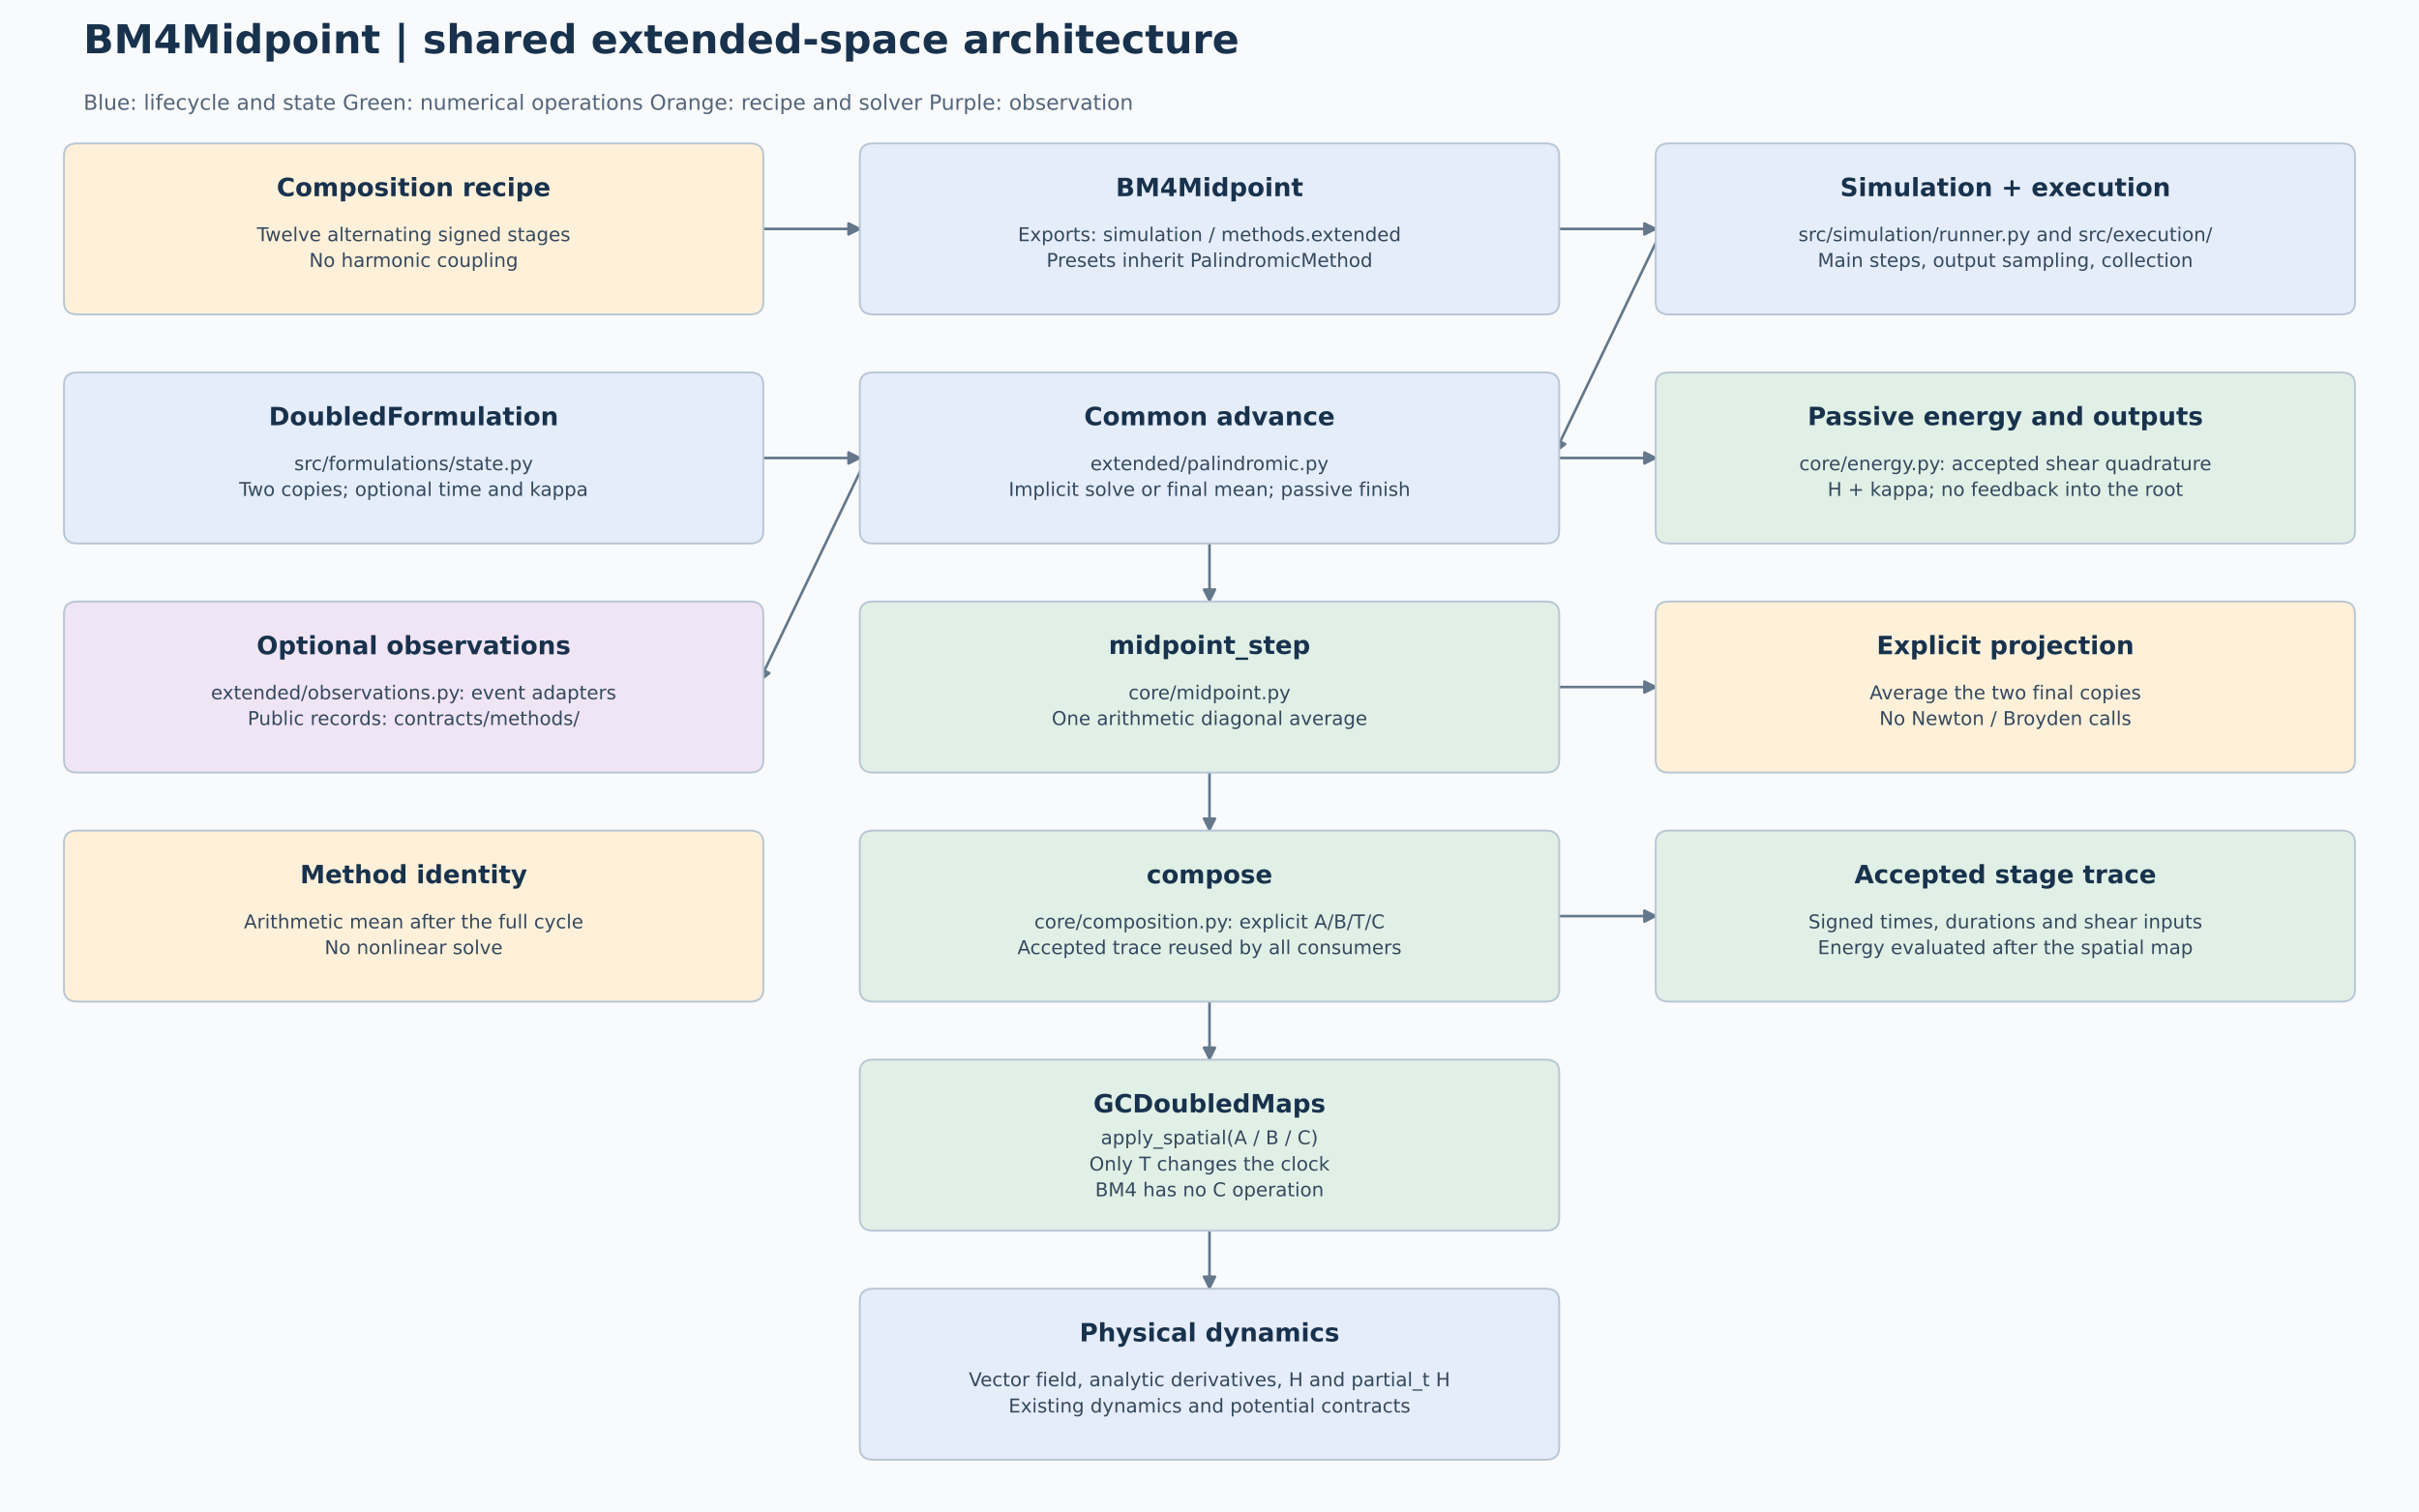
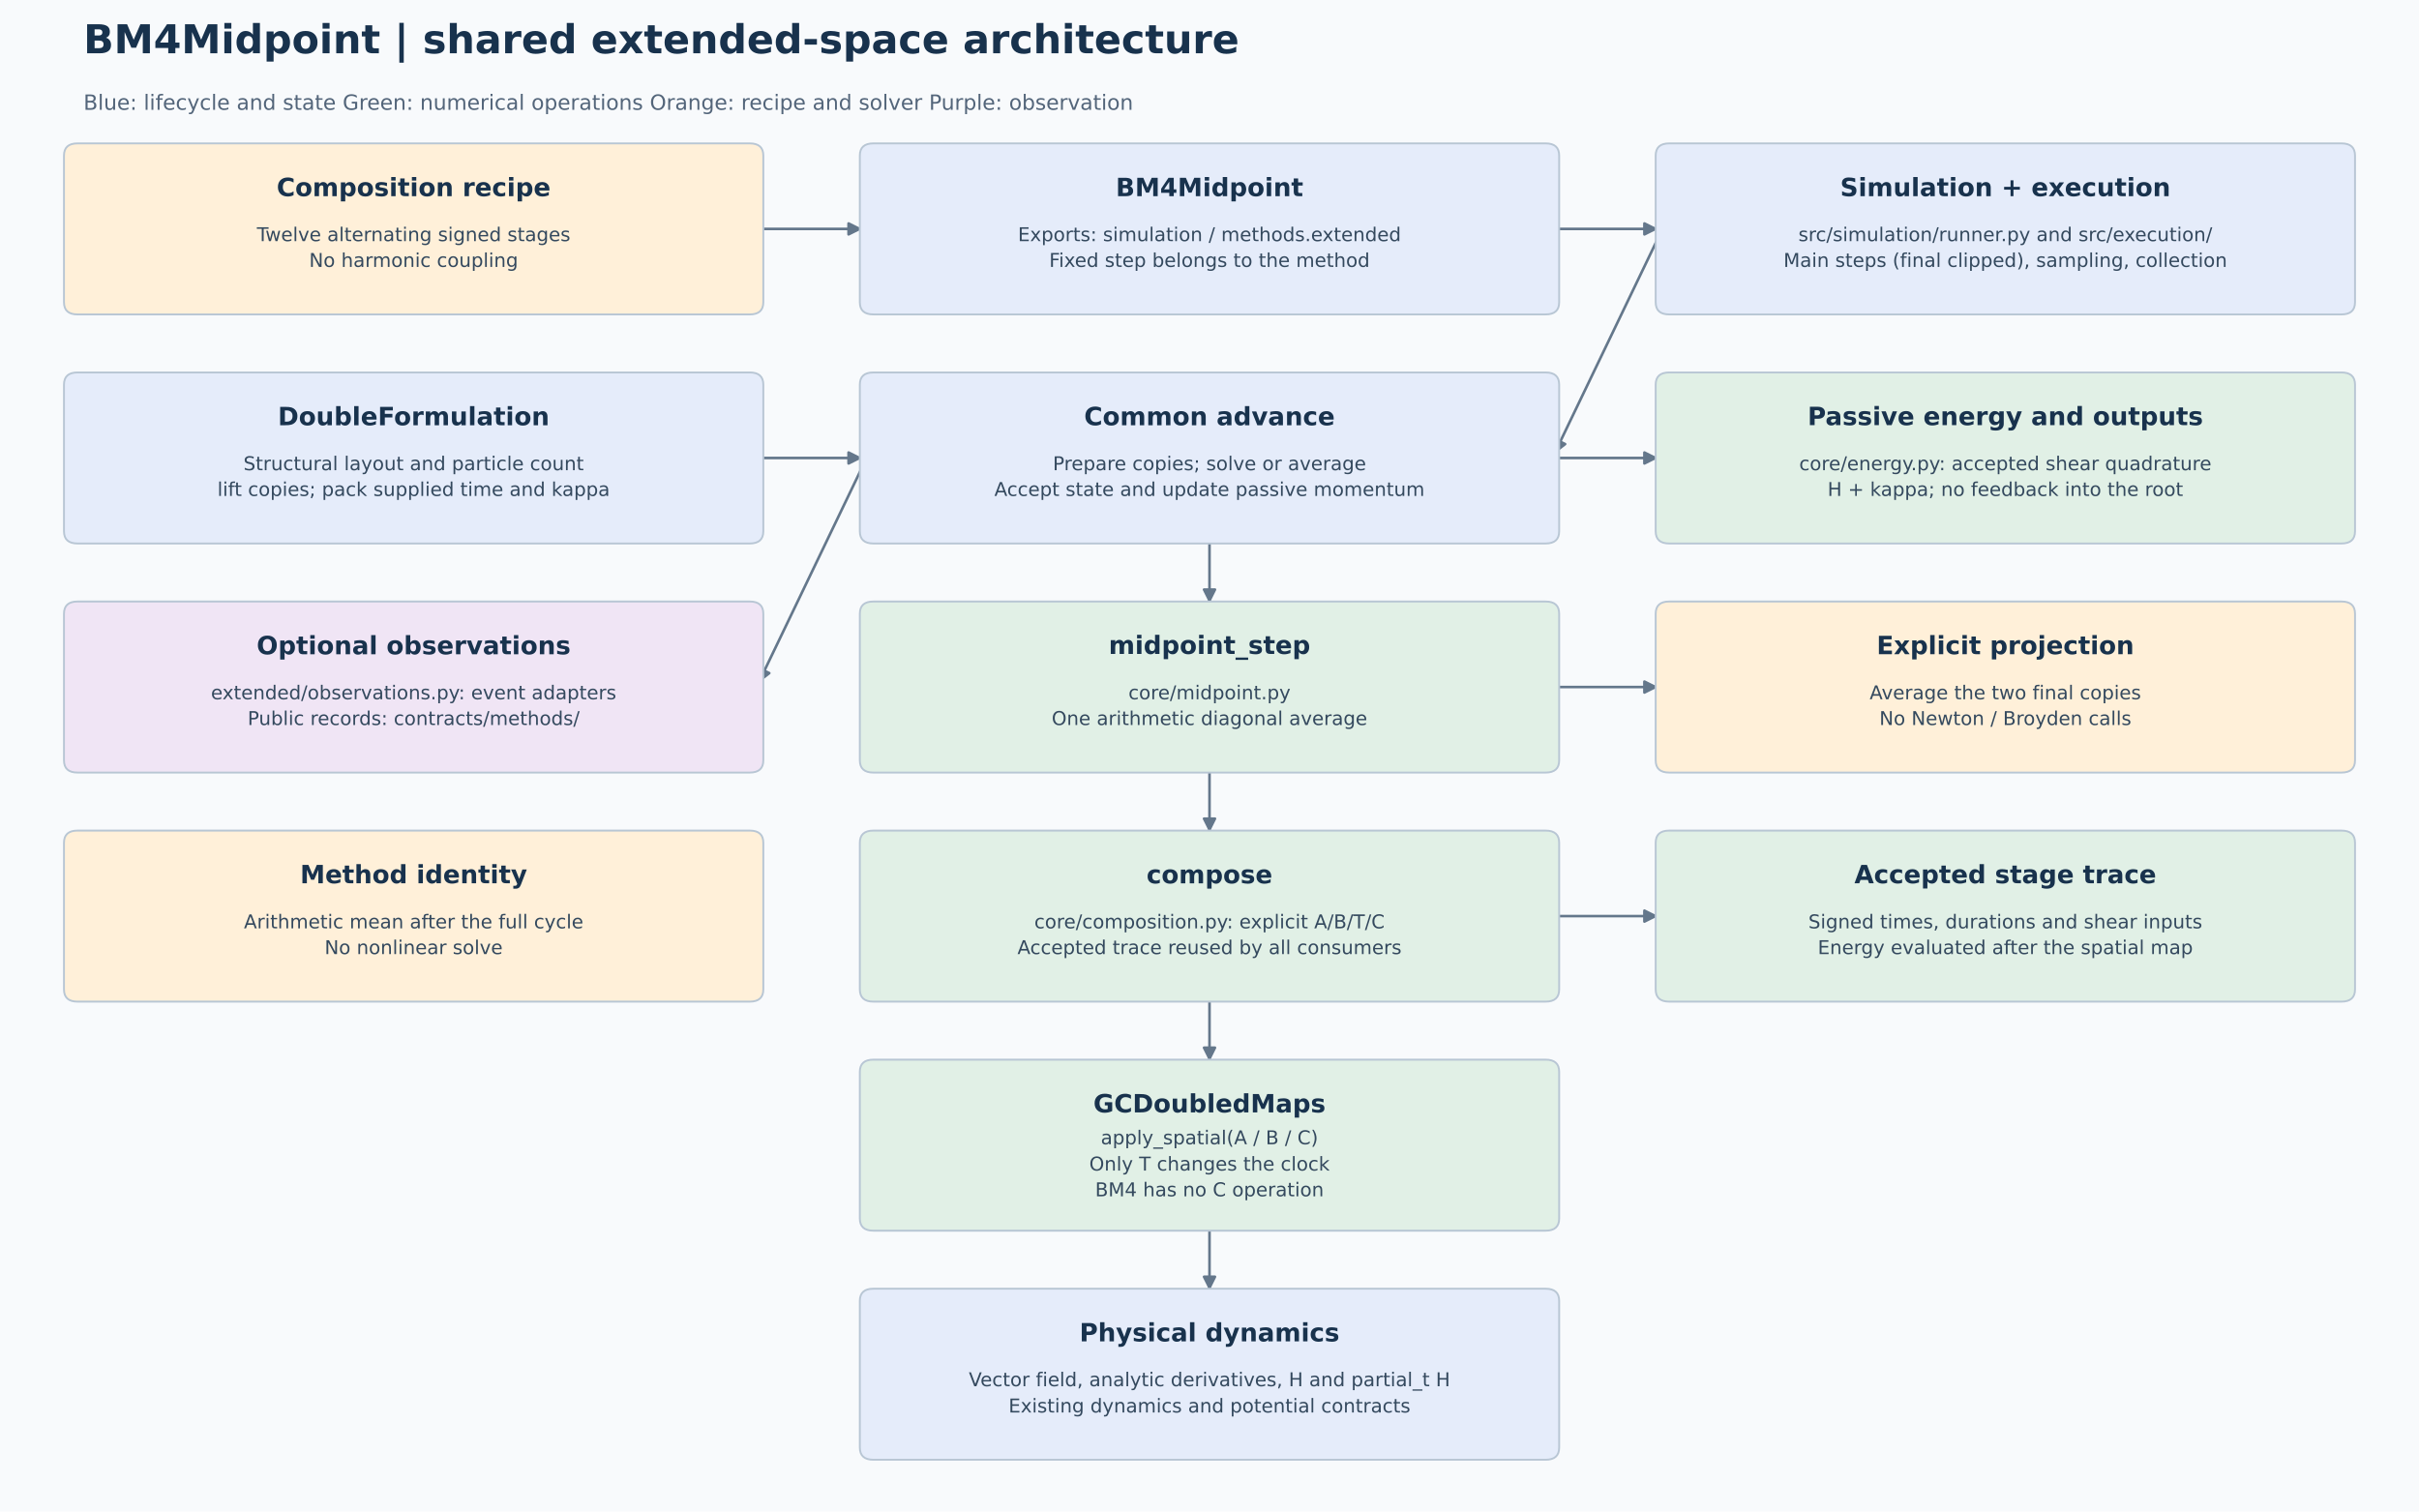
<svg xmlns="http://www.w3.org/2000/svg" width="1152pt" height="720pt" viewBox="0 0 1152 720" version="1.1">
  <defs>
    <style type="text/css">*{stroke-linejoin: round; stroke-linecap: butt}</style>
  </defs>
  <g id="figure_1">
    <g id="patch_1">
      <path d="M 0 720 L 1152 720 L 1152 0 L 0 0 z " style="fill: #f8fafc" />
    </g>
    <g id="axes_1">
      <g id="patch_2">
        <path d="M 362.288 109.039 Q 386.497 109.039 409.309 109.039 " clip-path="url(#pb098db616b)" style="fill: none; stroke: #64778b; stroke-width: 1.25; stroke-linecap: round" />
        <path d="M 404.109 106.439 L 409.309 109.039 L 404.109 111.639 z " clip-path="url(#pb098db616b)" style="fill: #64778b; stroke: #64778b; stroke-width: 1.25; stroke-linecap: round" />
      </g>
      <g id="patch_3">
        <path d="M 741.296 109.039 Q 765.505 109.039 788.317 109.039 " clip-path="url(#pb098db616b)" style="fill: none; stroke: #64778b; stroke-width: 1.25; stroke-linecap: round" />
        <path d="M 783.117 106.439 L 788.317 109.039 L 783.117 111.639 z " clip-path="url(#pb098db616b)" style="fill: #64778b; stroke: #64778b; stroke-width: 1.25; stroke-linecap: round" />
      </g>
      <g id="patch_4">
        <path d="M 790.847 110.841 Q 765.505 163.594 740.768 215.088 " clip-path="url(#pb098db616b)" style="fill: none; stroke: #64778b; stroke-width: 1.25; stroke-linecap: round" />
        <path d="M 745.363 211.527 L 740.768 215.088 L 740.676 209.275 z " clip-path="url(#pb098db616b)" style="fill: #64778b; stroke: #64778b; stroke-width: 1.25; stroke-linecap: round" />
      </g>
      <g id="patch_5">
        <path d="M 362.288 218.153 Q 386.497 218.153 409.309 218.153 " clip-path="url(#pb098db616b)" style="fill: none; stroke: #64778b; stroke-width: 1.25; stroke-linecap: round" />
        <path d="M 404.109 215.553 L 409.309 218.153 L 404.109 220.753 z " clip-path="url(#pb098db616b)" style="fill: #64778b; stroke: #64778b; stroke-width: 1.25; stroke-linecap: round" />
      </g>
      <g id="patch_6">
        <path d="M 576 257.976 Q 576 272.707 576 286.041 " clip-path="url(#pb098db616b)" style="fill: none; stroke: #64778b; stroke-width: 1.25; stroke-linecap: round" />
        <path d="M 578.6 280.841 L 576 286.041 L 573.4 280.841 z " clip-path="url(#pb098db616b)" style="fill: #64778b; stroke: #64778b; stroke-width: 1.25; stroke-linecap: round" />
      </g>
      <g id="patch_7">
        <path d="M 741.296 218.153 Q 765.505 218.153 788.317 218.153 " clip-path="url(#pb098db616b)" style="fill: none; stroke: #64778b; stroke-width: 1.25; stroke-linecap: round" />
        <path d="M 783.117 215.553 L 788.317 218.153 L 783.117 220.753 z " clip-path="url(#pb098db616b)" style="fill: #64778b; stroke: #64778b; stroke-width: 1.25; stroke-linecap: round" />
      </g>
      <g id="patch_8">
        <path d="M 411.839 219.954 Q 386.497 272.708 361.76 324.202 " clip-path="url(#pb098db616b)" style="fill: none; stroke: #64778b; stroke-width: 1.25; stroke-linecap: round" />
        <path d="M 366.355 320.64 L 361.76 324.202 L 361.668 318.389 z " clip-path="url(#pb098db616b)" style="fill: #64778b; stroke: #64778b; stroke-width: 1.25; stroke-linecap: round" />
      </g>
      <g id="patch_9">
        <path d="M 576 367.089 Q 576 381.821 576 395.155 " clip-path="url(#pb098db616b)" style="fill: none; stroke: #64778b; stroke-width: 1.25; stroke-linecap: round" />
        <path d="M 578.6 389.955 L 576 395.155 L 573.4 389.955 z " clip-path="url(#pb098db616b)" style="fill: #64778b; stroke: #64778b; stroke-width: 1.25; stroke-linecap: round" />
      </g>
      <g id="patch_10">
        <path d="M 741.296 327.266 Q 765.505 327.266 788.317 327.266 " clip-path="url(#pb098db616b)" style="fill: none; stroke: #64778b; stroke-width: 1.25; stroke-linecap: round" />
        <path d="M 783.117 324.666 L 788.317 327.266 L 783.117 329.866 z " clip-path="url(#pb098db616b)" style="fill: #64778b; stroke: #64778b; stroke-width: 1.25; stroke-linecap: round" />
      </g>
      <g id="patch_11">
        <path d="M 741.296 436.379 Q 765.505 436.379 788.317 436.379 " clip-path="url(#pb098db616b)" style="fill: none; stroke: #64778b; stroke-width: 1.25; stroke-linecap: round" />
        <path d="M 783.117 433.779 L 788.317 436.379 L 783.117 438.979 z " clip-path="url(#pb098db616b)" style="fill: #64778b; stroke: #64778b; stroke-width: 1.25; stroke-linecap: round" />
      </g>
      <g id="patch_12">
        <path d="M 576 476.203 Q 576 490.934 576 504.268 " clip-path="url(#pb098db616b)" style="fill: none; stroke: #64778b; stroke-width: 1.25; stroke-linecap: round" />
        <path d="M 578.6 499.068 L 576 504.268 L 573.4 499.068 z " clip-path="url(#pb098db616b)" style="fill: #64778b; stroke: #64778b; stroke-width: 1.25; stroke-linecap: round" />
      </g>
      <g id="patch_13">
        <path d="M 576 585.316 Q 576 600.048 576 613.382 " clip-path="url(#pb098db616b)" style="fill: none; stroke: #64778b; stroke-width: 1.25; stroke-linecap: round" />
        <path d="M 578.6 608.182 L 576 613.382 L 573.4 608.182 z " clip-path="url(#pb098db616b)" style="fill: #64778b; stroke: #64778b; stroke-width: 1.25; stroke-linecap: round" />
      </g>
      <g id="patch_14">
        <path d="M 36.922 149.775 L 357.062 149.775 Q 363.514 149.775 363.514 143.955 L 363.514 74.123 Q 363.514 68.304 357.062 68.304 L 36.922 68.304 Q 30.47 68.304 30.47 74.123 L 30.47 143.955 Q 30.47 149.775 36.922 149.775 z " clip-path="url(#pb098db616b)" style="fill: #fff0d9; stroke: #b8c6d4; stroke-width: 0.9; stroke-linejoin: miter" />
      </g>
      <g id="patch_15">
        <path d="M 415.93 149.775 L 736.07 149.775 Q 742.522 149.775 742.522 143.955 L 742.522 74.123 Q 742.522 68.304 736.07 68.304 L 415.93 68.304 Q 409.478 68.304 409.478 74.123 L 409.478 143.955 Q 409.478 149.775 415.93 149.775 z " clip-path="url(#pb098db616b)" style="fill: #e5ecfa; stroke: #b8c6d4; stroke-width: 0.9; stroke-linejoin: miter" />
      </g>
      <g id="patch_16">
        <path d="M 794.938 149.775 L 1115.078 149.775 Q 1121.53 149.775 1121.53 143.955 L 1121.53 74.123 Q 1121.53 68.304 1115.078 68.304 L 794.938 68.304 Q 788.486 68.304 788.486 74.123 L 788.486 143.955 Q 788.486 149.775 794.938 149.775 z " clip-path="url(#pb098db616b)" style="fill: #e5ecfa; stroke: #b8c6d4; stroke-width: 0.9; stroke-linejoin: miter" />
      </g>
      <g id="patch_17">
        <path d="M 36.922 258.888 L 357.062 258.888 Q 363.514 258.888 363.514 253.069 L 363.514 183.236 Q 363.514 177.417 357.062 177.417 L 36.922 177.417 Q 30.47 177.417 30.47 183.236 L 30.47 253.069 Q 30.47 258.888 36.922 258.888 z " clip-path="url(#pb098db616b)" style="fill: #e5ecfa; stroke: #b8c6d4; stroke-width: 0.9; stroke-linejoin: miter" />
      </g>
      <g id="patch_18">
        <path d="M 415.93 258.888 L 736.07 258.888 Q 742.522 258.888 742.522 253.069 L 742.522 183.236 Q 742.522 177.417 736.07 177.417 L 415.93 177.417 Q 409.478 177.417 409.478 183.236 L 409.478 253.069 Q 409.478 258.888 415.93 258.888 z " clip-path="url(#pb098db616b)" style="fill: #e5ecfa; stroke: #b8c6d4; stroke-width: 0.9; stroke-linejoin: miter" />
      </g>
      <g id="patch_19">
        <path d="M 794.938 258.888 L 1115.078 258.888 Q 1121.53 258.888 1121.53 253.069 L 1121.53 183.236 Q 1121.53 177.417 1115.078 177.417 L 794.938 177.417 Q 788.486 177.417 788.486 183.236 L 788.486 253.069 Q 788.486 258.888 794.938 258.888 z " clip-path="url(#pb098db616b)" style="fill: #e1f0e6; stroke: #b8c6d4; stroke-width: 0.9; stroke-linejoin: miter" />
      </g>
      <g id="patch_20">
        <path d="M 36.922 368.002 L 357.062 368.002 Q 363.514 368.002 363.514 362.182 L 363.514 292.35 Q 363.514 286.53 357.062 286.53 L 36.922 286.53 Q 30.47 286.53 30.47 292.35 L 30.47 362.182 Q 30.47 368.002 36.922 368.002 z " clip-path="url(#pb098db616b)" style="fill: #f0e5f5; stroke: #b8c6d4; stroke-width: 0.9; stroke-linejoin: miter" />
      </g>
      <g id="patch_21">
        <path d="M 415.93 368.002 L 736.07 368.002 Q 742.522 368.002 742.522 362.182 L 742.522 292.35 Q 742.522 286.53 736.07 286.53 L 415.93 286.53 Q 409.478 286.53 409.478 292.35 L 409.478 362.182 Q 409.478 368.002 415.93 368.002 z " clip-path="url(#pb098db616b)" style="fill: #e1f0e6; stroke: #b8c6d4; stroke-width: 0.9; stroke-linejoin: miter" />
      </g>
      <g id="patch_22">
        <path d="M 794.938 368.002 L 1115.078 368.002 Q 1121.53 368.002 1121.53 362.182 L 1121.53 292.35 Q 1121.53 286.53 1115.078 286.53 L 794.938 286.53 Q 788.486 286.53 788.486 292.35 L 788.486 362.182 Q 788.486 368.002 794.938 368.002 z " clip-path="url(#pb098db616b)" style="fill: #fff0d9; stroke: #b8c6d4; stroke-width: 0.9; stroke-linejoin: miter" />
      </g>
      <g id="patch_23">
        <path d="M 36.922 477.115 L 357.062 477.115 Q 363.514 477.115 363.514 471.296 L 363.514 401.463 Q 363.514 395.644 357.062 395.644 L 36.922 395.644 Q 30.47 395.644 30.47 401.463 L 30.47 471.296 Q 30.47 477.115 36.922 477.115 z " clip-path="url(#pb098db616b)" style="fill: #fff0d9; stroke: #b8c6d4; stroke-width: 0.9; stroke-linejoin: miter" />
      </g>
      <g id="patch_24">
        <path d="M 415.93 477.115 L 736.07 477.115 Q 742.522 477.115 742.522 471.296 L 742.522 401.463 Q 742.522 395.644 736.07 395.644 L 415.93 395.644 Q 409.478 395.644 409.478 401.463 L 409.478 471.296 Q 409.478 477.115 415.93 477.115 z " clip-path="url(#pb098db616b)" style="fill: #e1f0e6; stroke: #b8c6d4; stroke-width: 0.9; stroke-linejoin: miter" />
      </g>
      <g id="patch_25">
        <path d="M 794.938 477.115 L 1115.078 477.115 Q 1121.53 477.115 1121.53 471.296 L 1121.53 401.463 Q 1121.53 395.644 1115.078 395.644 L 794.938 395.644 Q 788.486 395.644 788.486 401.463 L 788.486 471.296 Q 788.486 477.115 794.938 477.115 z " clip-path="url(#pb098db616b)" style="fill: #e1f0e6; stroke: #b8c6d4; stroke-width: 0.9; stroke-linejoin: miter" />
      </g>
      <g id="patch_26">
        <path d="M 415.93 586.228 L 736.07 586.228 Q 742.522 586.228 742.522 580.409 L 742.522 510.576 Q 742.522 504.757 736.07 504.757 L 415.93 504.757 Q 409.478 504.757 409.478 510.576 L 409.478 580.409 Q 409.478 586.228 415.93 586.228 z " clip-path="url(#pb098db616b)" style="fill: #e1f0e6; stroke: #b8c6d4; stroke-width: 0.9; stroke-linejoin: miter" />
      </g>
      <g id="patch_27">
        <path d="M 415.93 695.342 L 736.07 695.342 Q 742.522 695.342 742.522 689.522 L 742.522 619.69 Q 742.522 613.871 736.07 613.871 L 415.93 613.871 Q 409.478 613.871 409.478 619.69 L 409.478 689.522 Q 409.478 695.342 415.93 695.342 z " clip-path="url(#pb098db616b)" style="fill: #e5ecfa; stroke: #b8c6d4; stroke-width: 0.9; stroke-linejoin: miter" />
      </g>
      <g id="text_1">
        <text style="font-weight: 700; font-size: 19px; font-family: 'DejaVu Sans', 'Bitstream Vera Sans', 'Computer Modern Sans Serif', 'Lucida Grande', 'Verdana', 'Geneva', 'Lucid', 'Arial', 'Helvetica', 'Avant Garde', sans-serif; text-anchor: start; fill: #18324d" x="39.744" y="25.386" transform="rotate(-0 39.744 25.38557)">BM4Midpoint | shared extended-space architecture</text>
      </g>
      <g id="text_2">
        <text style="font-size: 10px; font-family: 'DejaVu Sans', 'Bitstream Vera Sans', 'Computer Modern Sans Serif', 'Lucida Grande', 'Verdana', 'Geneva', 'Lucid', 'Arial', 'Helvetica', 'Avant Garde', sans-serif; text-anchor: start; fill: #53657a" x="39.744" y="52.3" transform="rotate(-0 39.744 52.30021)">Blue: lifecycle and state    Green: numerical operations    Orange: recipe and solver    Purple: observation</text>
      </g>
      <g id="text_3">
        <text style="font-weight: 700; font-size: 12px; font-family: 'DejaVu Sans', 'Bitstream Vera Sans', 'Computer Modern Sans Serif', 'Lucida Grande', 'Verdana', 'Geneva', 'Lucid', 'Arial', 'Helvetica', 'Avant Garde', sans-serif; text-anchor: middle; fill: #18324d" x="196.992" y="93.437" transform="rotate(-0 196.992 93.43744)">Composition recipe</text>
      </g>
      <g id="text_4">
        <text style="font-size: 9.1px; font-family: 'DejaVu Sans', 'Bitstream Vera Sans', 'Computer Modern Sans Serif', 'Lucida Grande', 'Verdana', 'Geneva', 'Lucid', 'Arial', 'Helvetica', 'Avant Garde', sans-serif; fill: #34495e" transform="translate(122.3343 114.8745)">Twelve alternating signed stages</text>
        <text style="font-size: 9.1px; font-family: 'DejaVu Sans', 'Bitstream Vera Sans', 'Computer Modern Sans Serif', 'Lucida Grande', 'Verdana', 'Geneva', 'Lucid', 'Arial', 'Helvetica', 'Avant Garde', sans-serif; fill: #34495e" transform="translate(147.2257 127.1389)">No harmonic coupling</text>
      </g>
      <g id="text_5">
        <text style="font-weight: 700; font-size: 12px; font-family: 'DejaVu Sans', 'Bitstream Vera Sans', 'Computer Modern Sans Serif', 'Lucida Grande', 'Verdana', 'Geneva', 'Lucid', 'Arial', 'Helvetica', 'Avant Garde', sans-serif; text-anchor: middle; fill: #18324d" x="576" y="93.437" transform="rotate(-0 576 93.43744)">BM4Midpoint</text>
      </g>
      <g id="text_6">
        <text style="font-size: 9.1px; font-family: 'DejaVu Sans', 'Bitstream Vera Sans', 'Computer Modern Sans Serif', 'Lucida Grande', 'Verdana', 'Geneva', 'Lucid', 'Arial', 'Helvetica', 'Avant Garde', sans-serif; fill: #34495e" transform="translate(484.7689 114.8745)">Exports: simulation / methods.extended</text>
-         <text style="font-size: 9.1px; font-family: 'DejaVu Sans', 'Bitstream Vera Sans', 'Computer Modern Sans Serif', 'Lucida Grande', 'Verdana', 'Geneva', 'Lucid', 'Arial', 'Helvetica', 'Avant Garde', sans-serif; fill: #34495e" transform="translate(498.3606 127.1389)">Presets inherit PalindromicMethod</text>
+         <text style="font-size: 9.1px; font-family: 'DejaVu Sans', 'Bitstream Vera Sans', 'Computer Modern Sans Serif', 'Lucida Grande', 'Verdana', 'Geneva', 'Lucid', 'Arial', 'Helvetica', 'Avant Garde', sans-serif; fill: #34495e" transform="translate(499.6524 127.1389)">Fixed step belongs to the method</text>
      </g>
      <g id="text_7">
        <text style="font-weight: 700; font-size: 12px; font-family: 'DejaVu Sans', 'Bitstream Vera Sans', 'Computer Modern Sans Serif', 'Lucida Grande', 'Verdana', 'Geneva', 'Lucid', 'Arial', 'Helvetica', 'Avant Garde', sans-serif; text-anchor: middle; fill: #18324d" x="955.008" y="93.437" transform="rotate(-0 955.008 93.43744)">Simulation + execution</text>
      </g>
      <g id="text_8">
        <text style="font-size: 9.1px; font-family: 'DejaVu Sans', 'Bitstream Vera Sans', 'Computer Modern Sans Serif', 'Lucida Grande', 'Verdana', 'Geneva', 'Lucid', 'Arial', 'Helvetica', 'Avant Garde', sans-serif; fill: #34495e" transform="translate(856.4514 114.8745)">src/simulation/runner.py and src/execution/</text>
-         <text style="font-size: 9.1px; font-family: 'DejaVu Sans', 'Bitstream Vera Sans', 'Computer Modern Sans Serif', 'Lucida Grande', 'Verdana', 'Geneva', 'Lucid', 'Arial', 'Helvetica', 'Avant Garde', sans-serif; fill: #34495e" transform="translate(865.6403 127.1389)">Main steps, output sampling, collection</text>
+         <text style="font-size: 9.1px; font-family: 'DejaVu Sans', 'Bitstream Vera Sans', 'Computer Modern Sans Serif', 'Lucida Grande', 'Verdana', 'Geneva', 'Lucid', 'Arial', 'Helvetica', 'Avant Garde', sans-serif; fill: #34495e" transform="translate(849.3542 127.1389)">Main steps (final clipped), sampling, collection</text>
      </g>
      <g id="text_9">
-         <text style="font-weight: 700; font-size: 12px; font-family: 'DejaVu Sans', 'Bitstream Vera Sans', 'Computer Modern Sans Serif', 'Lucida Grande', 'Verdana', 'Geneva', 'Lucid', 'Arial', 'Helvetica', 'Avant Garde', sans-serif; text-anchor: middle; fill: #18324d" x="196.992" y="202.551" transform="rotate(-0 196.992 202.5508)">DoubledFormulation</text>
+         <text style="font-weight: 700; font-size: 12px; font-family: 'DejaVu Sans', 'Bitstream Vera Sans', 'Computer Modern Sans Serif', 'Lucida Grande', 'Verdana', 'Geneva', 'Lucid', 'Arial', 'Helvetica', 'Avant Garde', sans-serif; text-anchor: middle; fill: #18324d" x="196.992" y="202.551" transform="rotate(-0 196.992 202.5508)">DoubleFormulation</text>
      </g>
      <g id="text_10">
-         <text style="font-size: 9.1px; font-family: 'DejaVu Sans', 'Bitstream Vera Sans', 'Computer Modern Sans Serif', 'Lucida Grande', 'Verdana', 'Geneva', 'Lucid', 'Arial', 'Helvetica', 'Avant Garde', sans-serif; fill: #34495e" transform="translate(140.1028 223.9879)">src/formulations/state.py</text>
-         <text style="font-size: 9.1px; font-family: 'DejaVu Sans', 'Bitstream Vera Sans', 'Computer Modern Sans Serif', 'Lucida Grande', 'Verdana', 'Geneva', 'Lucid', 'Arial', 'Helvetica', 'Avant Garde', sans-serif; fill: #34495e" transform="translate(113.8983 236.2523)">Two copies; optional time and kappa</text>
+         <text style="font-size: 9.1px; font-family: 'DejaVu Sans', 'Bitstream Vera Sans', 'Computer Modern Sans Serif', 'Lucida Grande', 'Verdana', 'Geneva', 'Lucid', 'Arial', 'Helvetica', 'Avant Garde', sans-serif; fill: #34495e" transform="translate(115.9352 223.9879)">Structural layout and particle count</text>
+         <text style="font-size: 9.1px; font-family: 'DejaVu Sans', 'Bitstream Vera Sans', 'Computer Modern Sans Serif', 'Lucida Grande', 'Verdana', 'Geneva', 'Lucid', 'Arial', 'Helvetica', 'Avant Garde', sans-serif; fill: #34495e" transform="translate(103.5314 236.2523)">lift copies; pack supplied time and kappa</text>
      </g>
      <g id="text_11">
        <text style="font-weight: 700; font-size: 12px; font-family: 'DejaVu Sans', 'Bitstream Vera Sans', 'Computer Modern Sans Serif', 'Lucida Grande', 'Verdana', 'Geneva', 'Lucid', 'Arial', 'Helvetica', 'Avant Garde', sans-serif; text-anchor: middle; fill: #18324d" x="576" y="202.551" transform="rotate(-0 576 202.5508)">Common advance</text>
      </g>
      <g id="text_12">
-         <text style="font-size: 9.1px; font-family: 'DejaVu Sans', 'Bitstream Vera Sans', 'Computer Modern Sans Serif', 'Lucida Grande', 'Verdana', 'Geneva', 'Lucid', 'Arial', 'Helvetica', 'Avant Garde', sans-serif; fill: #34495e" transform="translate(519.2558 223.9879)">extended/palindromic.py</text>
-         <text style="font-size: 9.1px; font-family: 'DejaVu Sans', 'Bitstream Vera Sans', 'Computer Modern Sans Serif', 'Lucida Grande', 'Verdana', 'Geneva', 'Lucid', 'Arial', 'Helvetica', 'Avant Garde', sans-serif; fill: #34495e" transform="translate(480.3384 236.2523)">Implicit solve or final mean; passive finish</text>
+         <text style="font-size: 9.1px; font-family: 'DejaVu Sans', 'Bitstream Vera Sans', 'Computer Modern Sans Serif', 'Lucida Grande', 'Verdana', 'Geneva', 'Lucid', 'Arial', 'Helvetica', 'Avant Garde', sans-serif; fill: #34495e" transform="translate(501.4049 223.9879)">Prepare copies; solve or average</text>
+         <text style="font-size: 9.1px; font-family: 'DejaVu Sans', 'Bitstream Vera Sans', 'Computer Modern Sans Serif', 'Lucida Grande', 'Verdana', 'Geneva', 'Lucid', 'Arial', 'Helvetica', 'Avant Garde', sans-serif; fill: #34495e" transform="translate(473.5383 236.2523)">Accept state and update passive momentum</text>
      </g>
      <g id="text_13">
        <text style="font-weight: 700; font-size: 12px; font-family: 'DejaVu Sans', 'Bitstream Vera Sans', 'Computer Modern Sans Serif', 'Lucida Grande', 'Verdana', 'Geneva', 'Lucid', 'Arial', 'Helvetica', 'Avant Garde', sans-serif; text-anchor: middle; fill: #18324d" x="955.008" y="202.504" transform="rotate(-0 955.008 202.504)">Passive energy and outputs</text>
      </g>
      <g id="text_14">
        <text style="font-size: 9.1px; font-family: 'DejaVu Sans', 'Bitstream Vera Sans', 'Computer Modern Sans Serif', 'Lucida Grande', 'Verdana', 'Geneva', 'Lucid', 'Arial', 'Helvetica', 'Avant Garde', sans-serif; fill: #34495e" transform="translate(856.8389 223.9879)">core/energy.py: accepted shear quadrature</text>
        <text style="font-size: 9.1px; font-family: 'DejaVu Sans', 'Bitstream Vera Sans', 'Computer Modern Sans Serif', 'Lucida Grande', 'Verdana', 'Geneva', 'Lucid', 'Arial', 'Helvetica', 'Avant Garde', sans-serif; fill: #34495e" transform="translate(870.3368 236.2523)">H + kappa; no feedback into the root</text>
      </g>
      <g id="text_15">
        <text style="font-weight: 700; font-size: 12px; font-family: 'DejaVu Sans', 'Bitstream Vera Sans', 'Computer Modern Sans Serif', 'Lucida Grande', 'Verdana', 'Geneva', 'Lucid', 'Arial', 'Helvetica', 'Avant Garde', sans-serif; text-anchor: middle; fill: #18324d" x="196.992" y="311.664" transform="rotate(-0 196.992 311.6642)">Optional observations</text>
      </g>
      <g id="text_16">
        <text style="font-size: 9.1px; font-family: 'DejaVu Sans', 'Bitstream Vera Sans', 'Computer Modern Sans Serif', 'Lucida Grande', 'Verdana', 'Geneva', 'Lucid', 'Arial', 'Helvetica', 'Avant Garde', sans-serif; fill: #34495e" transform="translate(100.4623 333.1013)">extended/observations.py: event adapters</text>
        <text style="font-size: 9.1px; font-family: 'DejaVu Sans', 'Bitstream Vera Sans', 'Computer Modern Sans Serif', 'Lucida Grande', 'Verdana', 'Geneva', 'Lucid', 'Arial', 'Helvetica', 'Avant Garde', sans-serif; fill: #34495e" transform="translate(117.923 345.3657)">Public records: contracts/methods/</text>
      </g>
      <g id="text_17">
        <text style="font-weight: 700; font-size: 12px; font-family: 'DejaVu Sans', 'Bitstream Vera Sans', 'Computer Modern Sans Serif', 'Lucida Grande', 'Verdana', 'Geneva', 'Lucid', 'Arial', 'Helvetica', 'Avant Garde', sans-serif; text-anchor: middle; fill: #18324d" x="576" y="311.497" transform="rotate(-0 576 311.4974)">midpoint_step</text>
      </g>
      <g id="text_18">
        <text style="font-size: 9.1px; font-family: 'DejaVu Sans', 'Bitstream Vera Sans', 'Computer Modern Sans Serif', 'Lucida Grande', 'Verdana', 'Geneva', 'Lucid', 'Arial', 'Helvetica', 'Avant Garde', sans-serif; fill: #34495e" transform="translate(537.3975 333.1013)">core/midpoint.py</text>
        <text style="font-size: 9.1px; font-family: 'DejaVu Sans', 'Bitstream Vera Sans', 'Computer Modern Sans Serif', 'Lucida Grande', 'Verdana', 'Geneva', 'Lucid', 'Arial', 'Helvetica', 'Avant Garde', sans-serif; fill: #34495e" transform="translate(500.8482 345.3657)">One arithmetic diagonal average</text>
      </g>
      <g id="text_19">
        <text style="font-weight: 700; font-size: 12px; font-family: 'DejaVu Sans', 'Bitstream Vera Sans', 'Computer Modern Sans Serif', 'Lucida Grande', 'Verdana', 'Geneva', 'Lucid', 'Arial', 'Helvetica', 'Avant Garde', sans-serif; text-anchor: middle; fill: #18324d" x="955.008" y="311.617" transform="rotate(-0 955.008 311.6174)">Explicit projection</text>
      </g>
      <g id="text_20">
        <text style="font-size: 9.1px; font-family: 'DejaVu Sans', 'Bitstream Vera Sans', 'Computer Modern Sans Serif', 'Lucida Grande', 'Verdana', 'Geneva', 'Lucid', 'Arial', 'Helvetica', 'Avant Garde', sans-serif; fill: #34495e" transform="translate(890.3731 333.1013)">Average the two final copies</text>
        <text style="font-size: 9.1px; font-family: 'DejaVu Sans', 'Bitstream Vera Sans', 'Computer Modern Sans Serif', 'Lucida Grande', 'Verdana', 'Geneva', 'Lucid', 'Arial', 'Helvetica', 'Avant Garde', sans-serif; fill: #34495e" transform="translate(894.9999 345.3657)">No Newton / Broyden calls</text>
      </g>
      <g id="text_21">
        <text style="font-weight: 700; font-size: 12px; font-family: 'DejaVu Sans', 'Bitstream Vera Sans', 'Computer Modern Sans Serif', 'Lucida Grande', 'Verdana', 'Geneva', 'Lucid', 'Arial', 'Helvetica', 'Avant Garde', sans-serif; text-anchor: middle; fill: #18324d" x="196.992" y="420.731" transform="rotate(-0 196.992 420.7308)">Method identity</text>
      </g>
      <g id="text_22">
        <text style="font-size: 9.1px; font-family: 'DejaVu Sans', 'Bitstream Vera Sans', 'Computer Modern Sans Serif', 'Lucida Grande', 'Verdana', 'Geneva', 'Lucid', 'Arial', 'Helvetica', 'Avant Garde', sans-serif; fill: #34495e" transform="translate(116.1577 442.2147)">Arithmetic mean after the full cycle</text>
        <text style="font-size: 9.1px; font-family: 'DejaVu Sans', 'Bitstream Vera Sans', 'Computer Modern Sans Serif', 'Lucida Grande', 'Verdana', 'Geneva', 'Lucid', 'Arial', 'Helvetica', 'Avant Garde', sans-serif; fill: #34495e" transform="translate(154.5796 454.4791)">No nonlinear solve</text>
      </g>
      <g id="text_23">
        <text style="font-weight: 700; font-size: 12px; font-family: 'DejaVu Sans', 'Bitstream Vera Sans', 'Computer Modern Sans Serif', 'Lucida Grande', 'Verdana', 'Geneva', 'Lucid', 'Arial', 'Helvetica', 'Avant Garde', sans-serif; text-anchor: middle; fill: #18324d" x="576" y="420.778" transform="rotate(-0 576 420.7776)">compose</text>
      </g>
      <g id="text_24">
        <text style="font-size: 9.1px; font-family: 'DejaVu Sans', 'Bitstream Vera Sans', 'Computer Modern Sans Serif', 'Lucida Grande', 'Verdana', 'Geneva', 'Lucid', 'Arial', 'Helvetica', 'Avant Garde', sans-serif; fill: #34495e" transform="translate(492.5829 442.2147)">core/composition.py: explicit A/B/T/C</text>
        <text style="font-size: 9.1px; font-family: 'DejaVu Sans', 'Bitstream Vera Sans', 'Computer Modern Sans Serif', 'Lucida Grande', 'Verdana', 'Geneva', 'Lucid', 'Arial', 'Helvetica', 'Avant Garde', sans-serif; fill: #34495e" transform="translate(484.5258 454.4791)">Accepted trace reused by all consumers</text>
      </g>
      <g id="text_25">
        <text style="font-weight: 700; font-size: 12px; font-family: 'DejaVu Sans', 'Bitstream Vera Sans', 'Computer Modern Sans Serif', 'Lucida Grande', 'Verdana', 'Geneva', 'Lucid', 'Arial', 'Helvetica', 'Avant Garde', sans-serif; text-anchor: middle; fill: #18324d" x="955.008" y="420.731" transform="rotate(-0 955.008 420.7308)">Accepted stage trace</text>
      </g>
      <g id="text_26">
        <text style="font-size: 9.1px; font-family: 'DejaVu Sans', 'Bitstream Vera Sans', 'Computer Modern Sans Serif', 'Lucida Grande', 'Verdana', 'Geneva', 'Lucid', 'Arial', 'Helvetica', 'Avant Garde', sans-serif; fill: #34495e" transform="translate(861.2062 442.2147)">Signed times, durations and shear inputs</text>
        <text style="font-size: 9.1px; font-family: 'DejaVu Sans', 'Bitstream Vera Sans', 'Computer Modern Sans Serif', 'Lucida Grande', 'Verdana', 'Geneva', 'Lucid', 'Arial', 'Helvetica', 'Avant Garde', sans-serif; fill: #34495e" transform="translate(865.6709 454.4791)">Energy evaluated after the spatial map</text>
      </g>
      <g id="text_27">
        <text style="font-weight: 700; font-size: 12px; font-family: 'DejaVu Sans', 'Bitstream Vera Sans', 'Computer Modern Sans Serif', 'Lucida Grande', 'Verdana', 'Geneva', 'Lucid', 'Arial', 'Helvetica', 'Avant Garde', sans-serif; text-anchor: middle; fill: #18324d" x="576" y="529.891" transform="rotate(-0 576 529.891)">GCDoubledMaps</text>
      </g>
      <g id="text_28">
        <text style="font-size: 9.1px; font-family: 'DejaVu Sans', 'Bitstream Vera Sans', 'Computer Modern Sans Serif', 'Lucida Grande', 'Verdana', 'Geneva', 'Lucid', 'Arial', 'Helvetica', 'Avant Garde', sans-serif; fill: #34495e" transform="translate(524.2437 545.0694)">apply_spatial(A / B / C)</text>
        <text style="font-size: 9.1px; font-family: 'DejaVu Sans', 'Bitstream Vera Sans', 'Computer Modern Sans Serif', 'Lucida Grande', 'Verdana', 'Geneva', 'Lucid', 'Arial', 'Helvetica', 'Avant Garde', sans-serif; fill: #34495e" transform="translate(518.7454 557.5869)">Only T changes the clock</text>
        <text style="font-size: 9.1px; font-family: 'DejaVu Sans', 'Bitstream Vera Sans', 'Computer Modern Sans Serif', 'Lucida Grande', 'Verdana', 'Geneva', 'Lucid', 'Arial', 'Helvetica', 'Avant Garde', sans-serif; fill: #34495e" transform="translate(521.5401 569.8512)">BM4 has no C operation</text>
      </g>
      <g id="text_29">
        <text style="font-weight: 700; font-size: 12px; font-family: 'DejaVu Sans', 'Bitstream Vera Sans', 'Computer Modern Sans Serif', 'Lucida Grande', 'Verdana', 'Geneva', 'Lucid', 'Arial', 'Helvetica', 'Avant Garde', sans-serif; text-anchor: middle; fill: #18324d" x="576" y="638.958" transform="rotate(-0 576 638.9576)">Physical dynamics</text>
      </g>
      <g id="text_30">
        <text style="font-size: 9.1px; font-family: 'DejaVu Sans', 'Bitstream Vera Sans', 'Computer Modern Sans Serif', 'Lucida Grande', 'Verdana', 'Geneva', 'Lucid', 'Arial', 'Helvetica', 'Avant Garde', sans-serif; fill: #34495e" transform="translate(461.3763 660.315)">Vector field, analytic derivatives, H and partial_t H</text>
        <text style="font-size: 9.1px; font-family: 'DejaVu Sans', 'Bitstream Vera Sans', 'Computer Modern Sans Serif', 'Lucida Grande', 'Verdana', 'Geneva', 'Lucid', 'Arial', 'Helvetica', 'Avant Garde', sans-serif; fill: #34495e" transform="translate(480.3043 672.8324)">Existing dynamics and potential contracts</text>
      </g>
    </g>
  </g>
  <defs>
    <clipPath id="pb098db616b">
      <rect x="11.52" y="7.2" width="1128.96" height="705.6" />
    </clipPath>
  </defs>
</svg>
